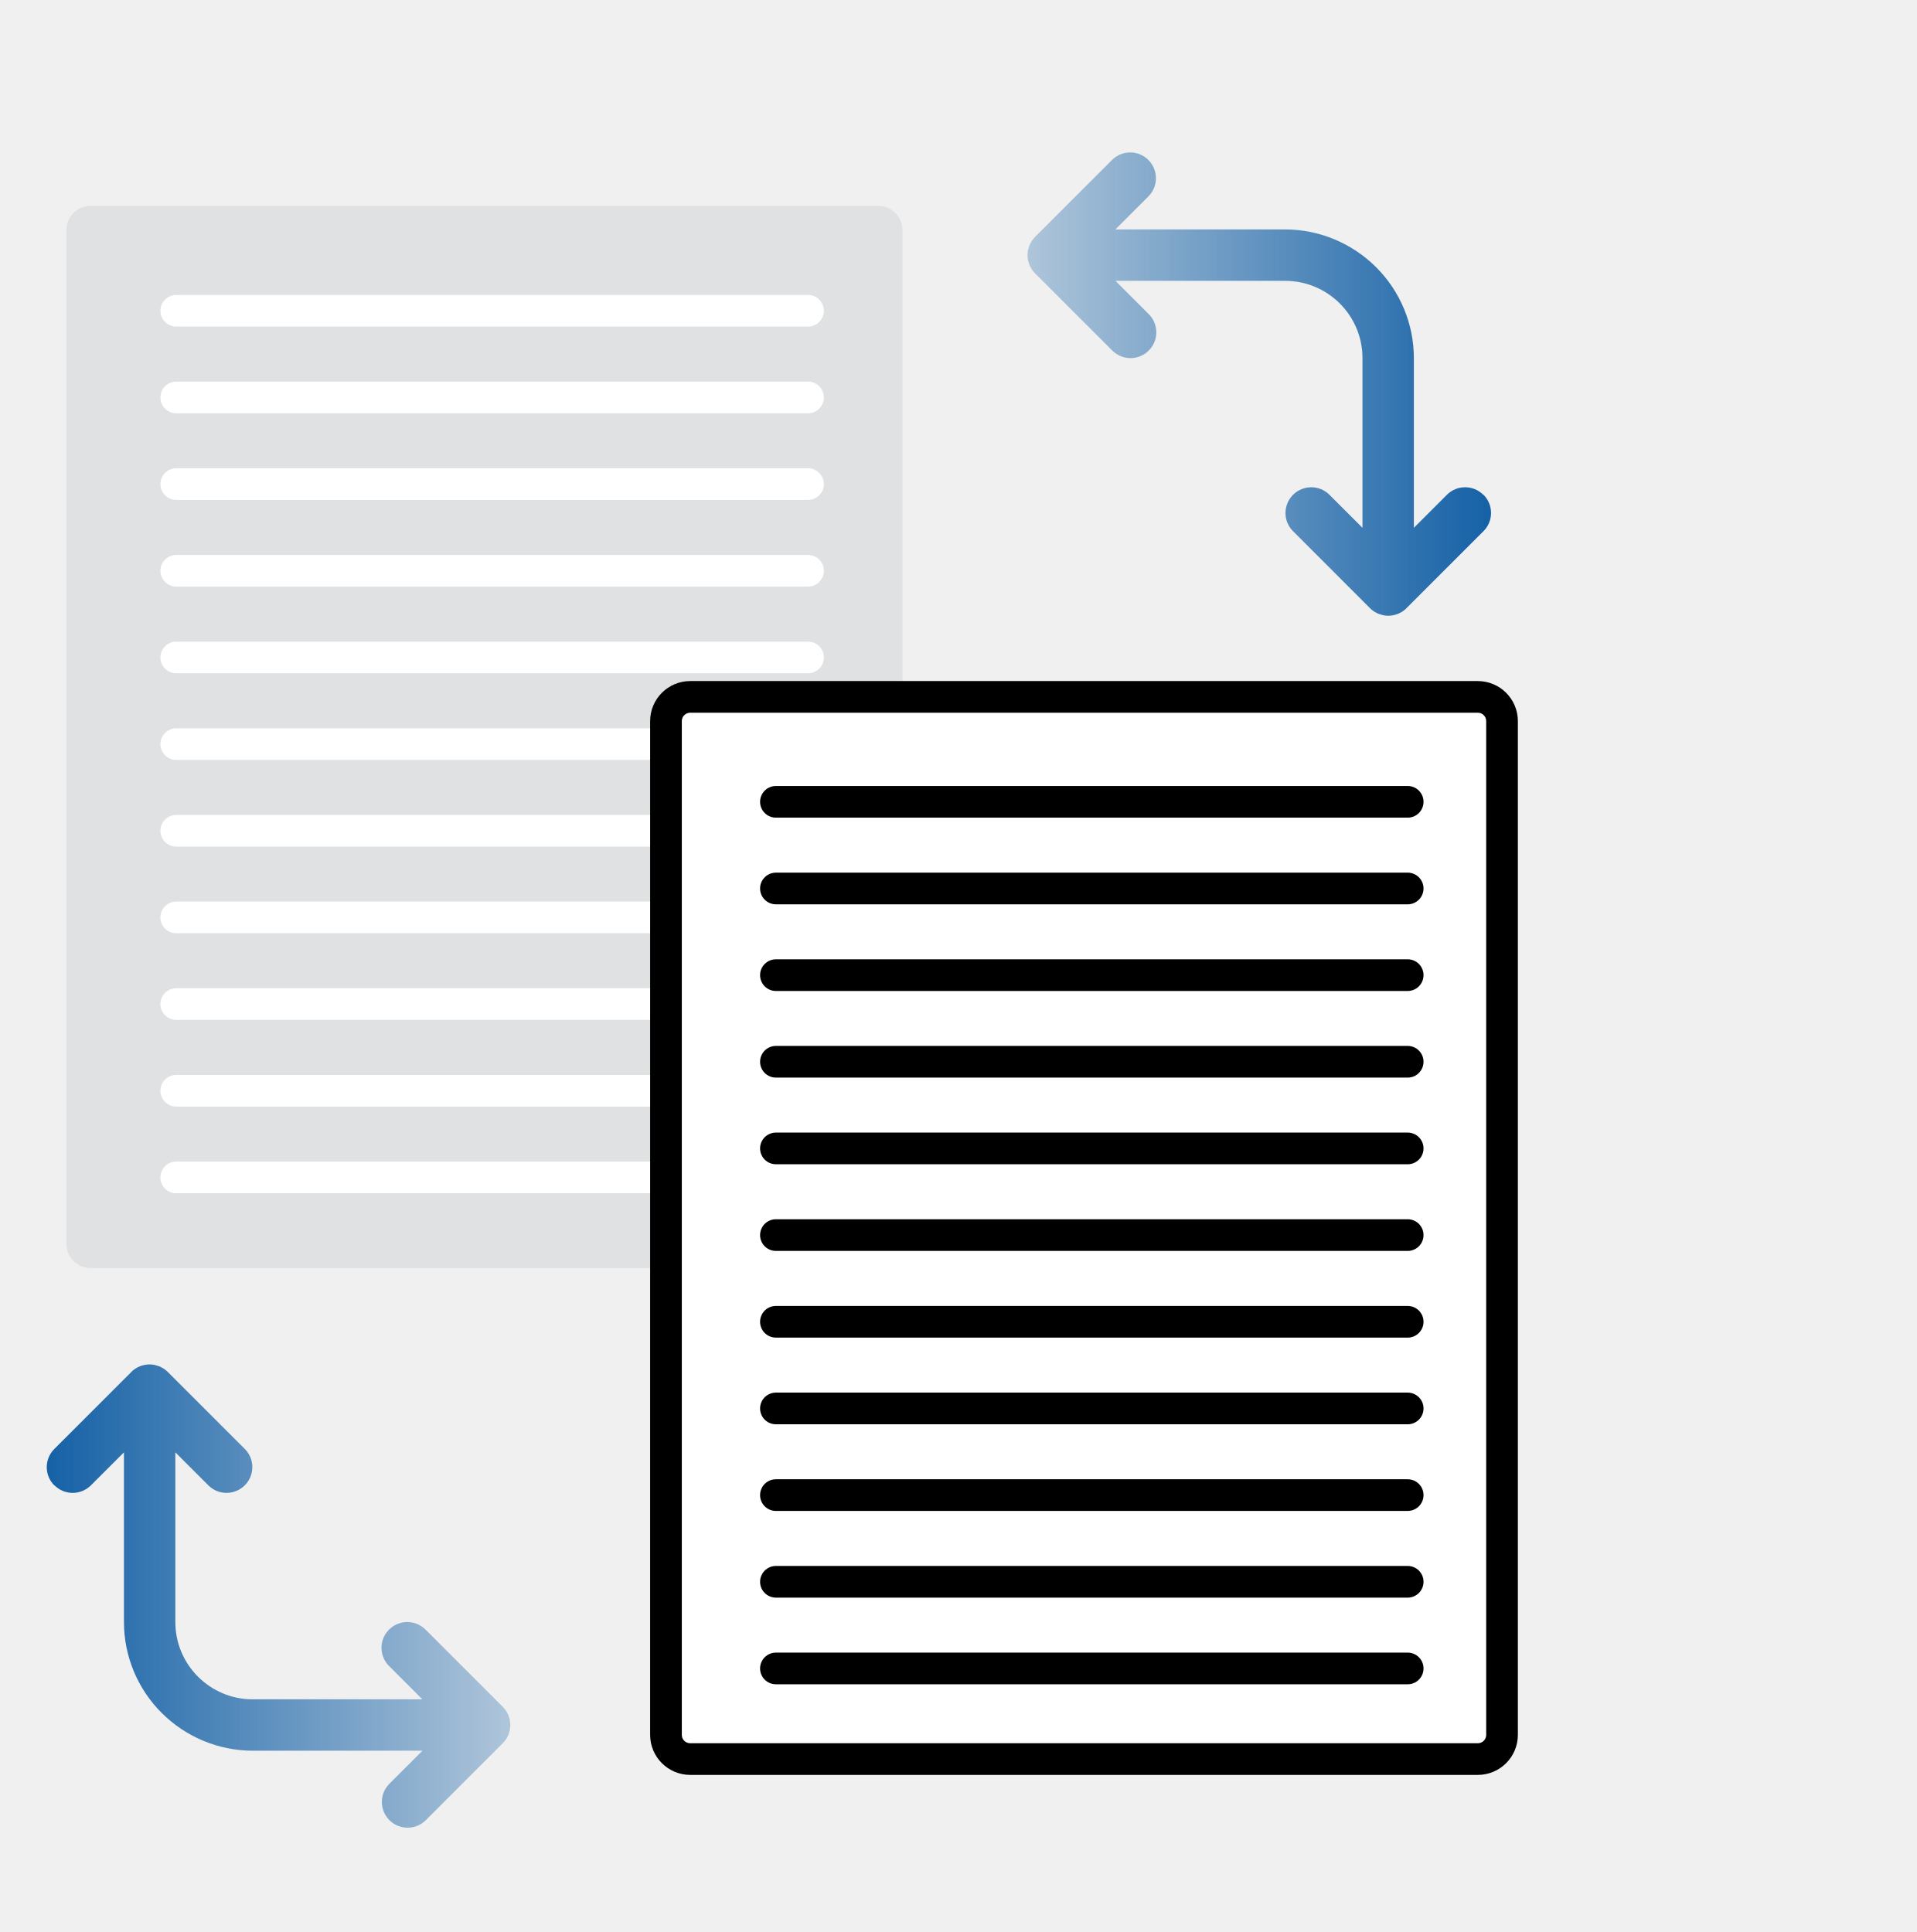
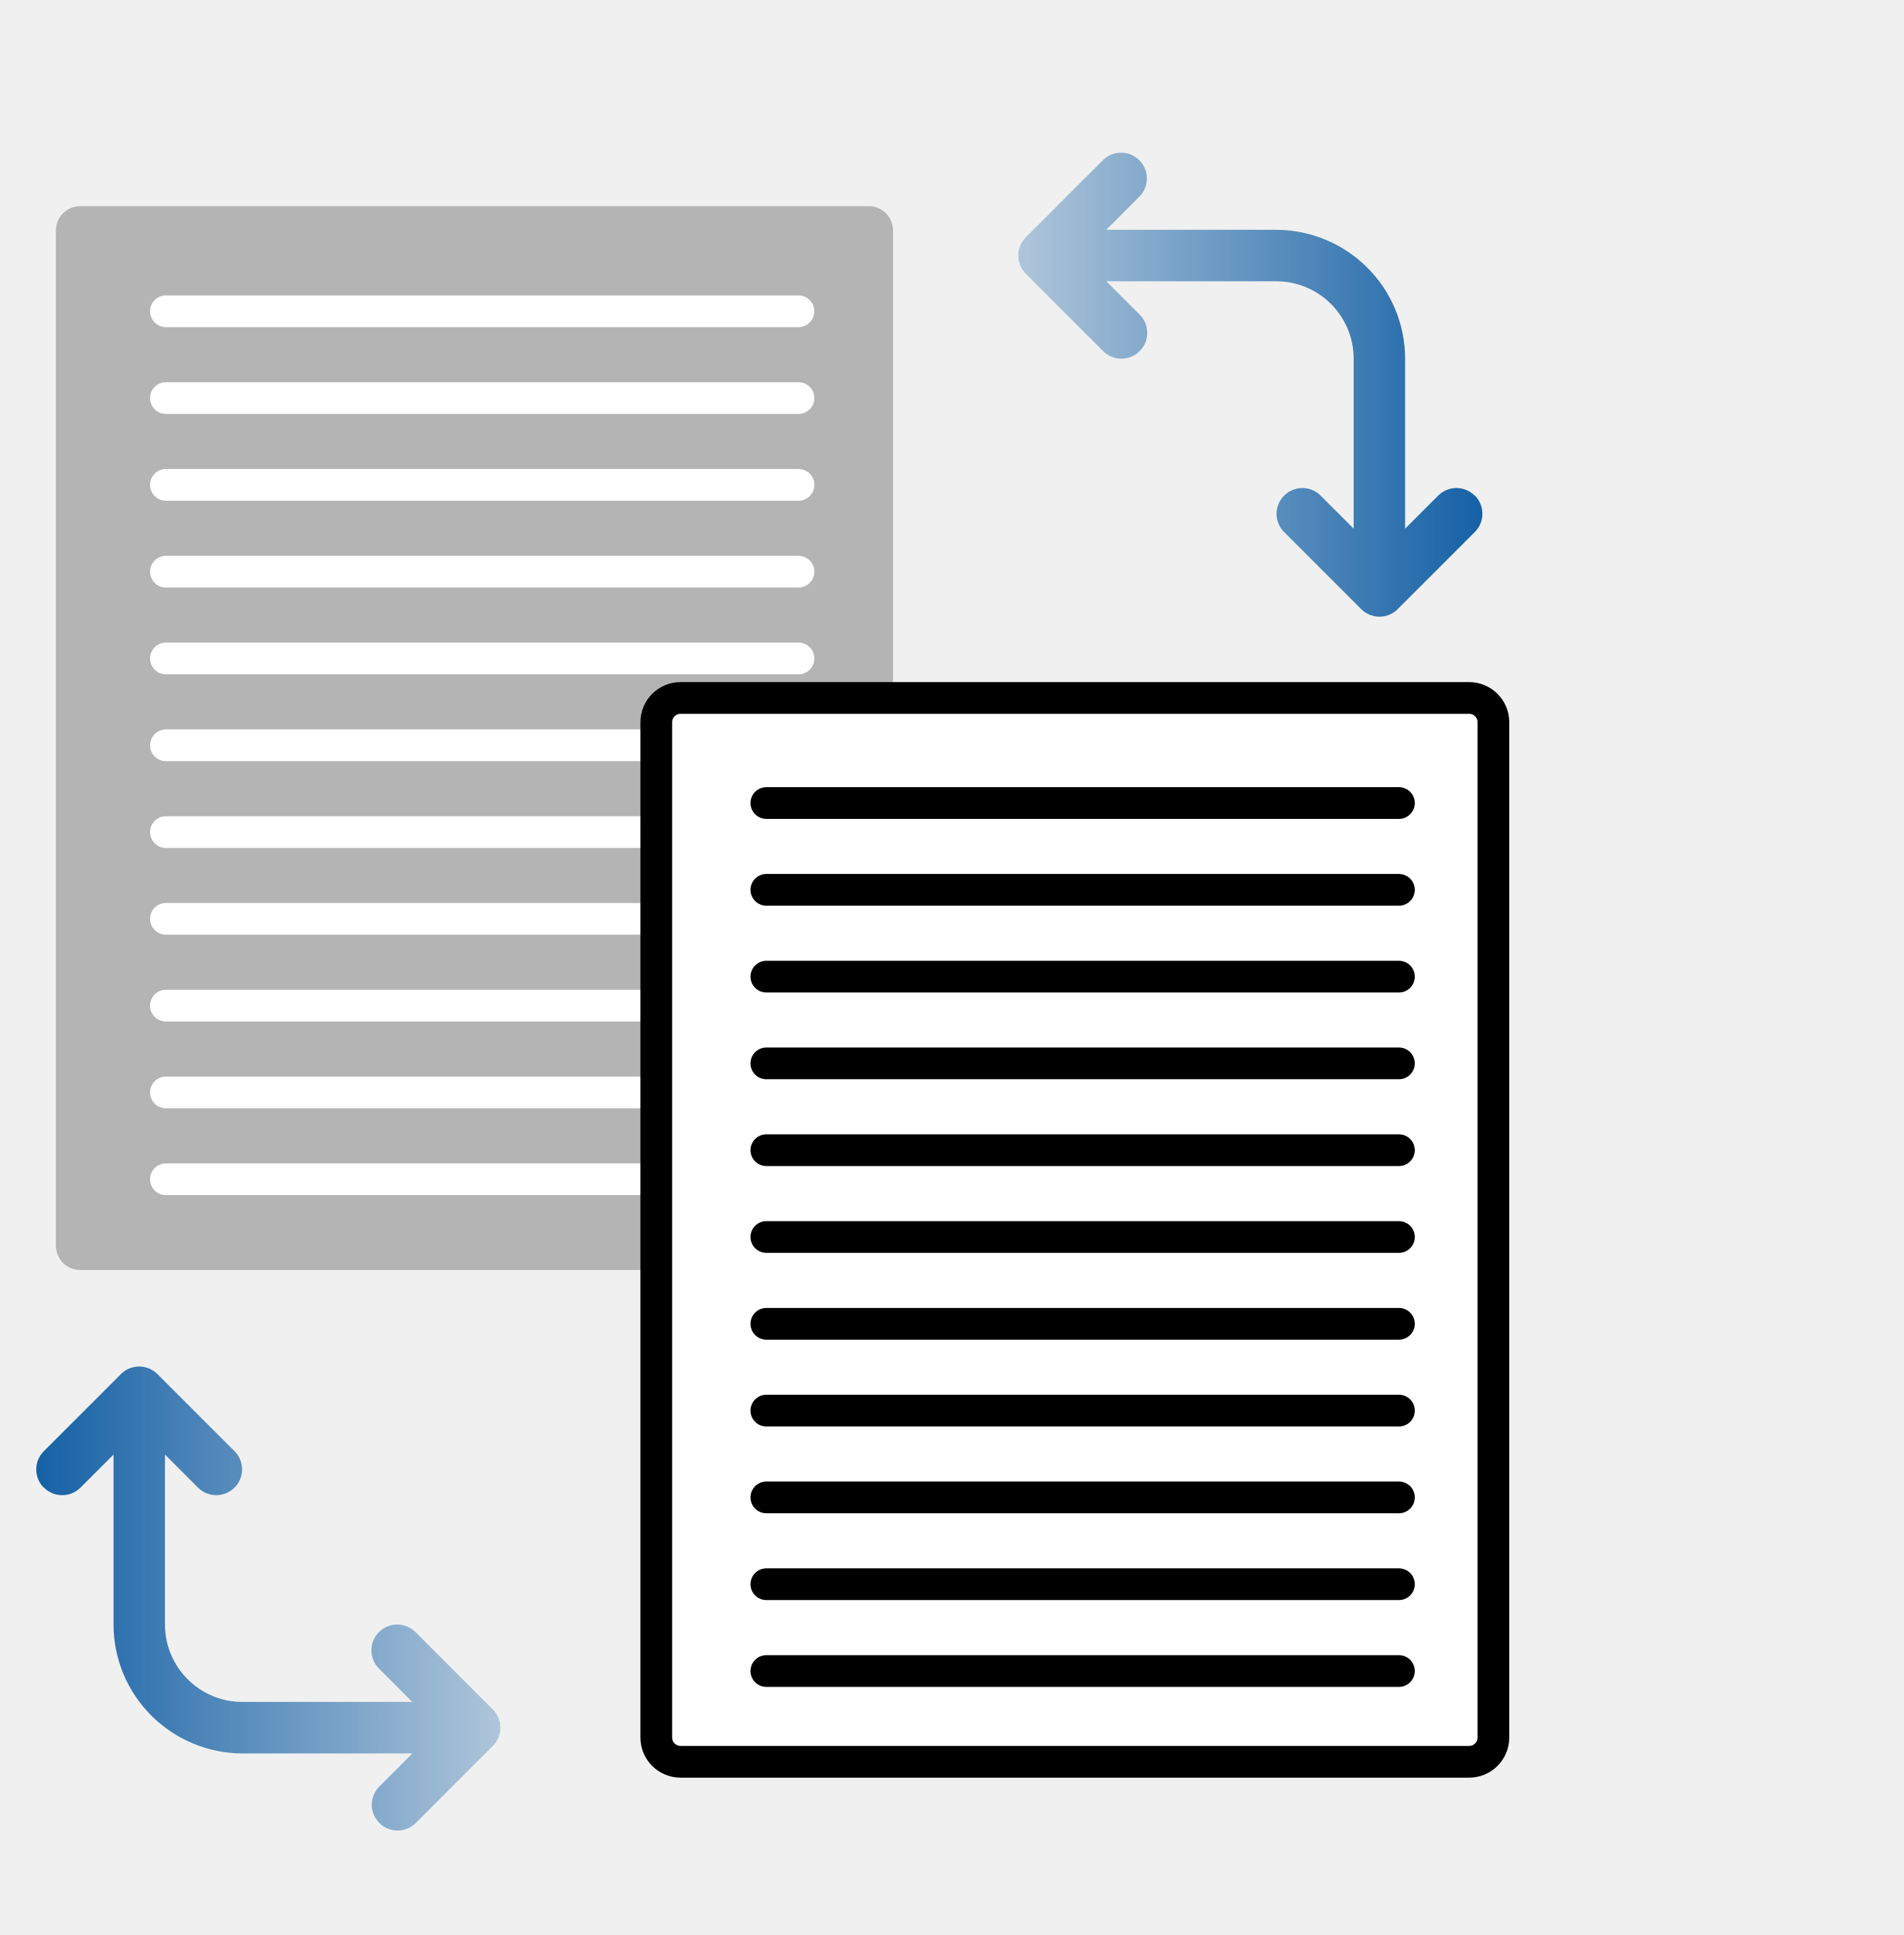
- <svg xmlns="http://www.w3.org/2000/svg" width="121" height="122" viewBox="0 0 121 122" fill="none">
-   <g clip-path="url(#clip0_465_10449)">
-     <path d="M55.442 12.999H5.721C4.876 12.999 4.19 13.684 4.19 14.529V78.542C4.19 79.387 4.876 80.073 5.721 80.073H55.442C56.287 80.073 56.972 79.387 56.972 78.542V14.529C56.972 13.684 56.287 12.999 55.442 12.999Z" fill="#E0E1E2" />
-     <path d="M11.127 19.624H51.012" stroke="white" stroke-width="2" stroke-miterlimit="10" stroke-linecap="round" />
-     <path d="M11.127 25.097H51.012" stroke="white" stroke-width="2" stroke-miterlimit="10" stroke-linecap="round" />
-     <path d="M11.127 30.569H51.012" stroke="white" stroke-width="2" stroke-miterlimit="10" stroke-linecap="round" />
-     <path d="M11.127 36.043H51.012" stroke="white" stroke-width="2" stroke-miterlimit="10" stroke-linecap="round" />
-     <path d="M11.127 41.516H51.012" stroke="white" stroke-width="2" stroke-miterlimit="10" stroke-linecap="round" />
-     <path d="M11.127 46.988H51.012" stroke="white" stroke-width="2" stroke-miterlimit="10" stroke-linecap="round" />
-     <path d="M11.127 52.462H51.012" stroke="white" stroke-width="2" stroke-miterlimit="10" stroke-linecap="round" />
-     <path d="M11.127 57.931H51.012" stroke="white" stroke-width="2" stroke-miterlimit="10" stroke-linecap="round" />
-     <path d="M11.127 63.403H51.012" stroke="white" stroke-width="2" stroke-miterlimit="10" stroke-linecap="round" />
-     <path d="M11.127 68.877H51.012" stroke="white" stroke-width="2" stroke-miterlimit="10" stroke-linecap="round" />
-     <path d="M11.127 74.35H51.012" stroke="white" stroke-width="2" stroke-miterlimit="10" stroke-linecap="round" />
-     <path d="M93.296 44.007H43.575C42.73 44.007 42.044 44.692 42.044 45.537V109.55C42.044 110.395 42.73 111.08 43.575 111.08H93.296C94.141 111.08 94.826 110.395 94.826 109.55V45.537C94.826 44.692 94.141 44.007 93.296 44.007Z" fill="white" stroke="black" stroke-width="2" stroke-miterlimit="10" />
-     <path d="M48.985 50.632H88.87" stroke="black" stroke-width="2" stroke-miterlimit="10" stroke-linecap="round" />
-     <path d="M48.985 56.105H88.87" stroke="black" stroke-width="2" stroke-miterlimit="10" stroke-linecap="round" />
-     <path d="M48.985 61.577H88.87" stroke="black" stroke-width="2" stroke-miterlimit="10" stroke-linecap="round" />
-     <path d="M48.985 67.047H88.87" stroke="black" stroke-width="2" stroke-miterlimit="10" stroke-linecap="round" />
-     <path d="M48.985 72.519H88.87" stroke="black" stroke-width="2" stroke-miterlimit="10" stroke-linecap="round" />
-     <path d="M48.985 77.992H88.87" stroke="black" stroke-width="2" stroke-miterlimit="10" stroke-linecap="round" />
-     <path d="M48.985 83.466H88.87" stroke="black" stroke-width="2" stroke-miterlimit="10" stroke-linecap="round" />
-     <path d="M48.985 88.939H88.87" stroke="black" stroke-width="2" stroke-miterlimit="10" stroke-linecap="round" />
-     <path d="M48.985 94.411H88.87" stroke="black" stroke-width="2" stroke-miterlimit="10" stroke-linecap="round" />
-     <path d="M48.985 99.885H88.87" stroke="black" stroke-width="2" stroke-miterlimit="10" stroke-linecap="round" />
-     <path d="M48.985 105.357H88.87" stroke="black" stroke-width="2" stroke-miterlimit="10" stroke-linecap="round" />
-     <path d="M93.644 31.245C93.015 30.617 92.004 30.609 91.364 31.226L89.26 33.33V22.618C89.26 20.463 88.401 18.394 86.875 16.872C85.349 15.349 83.283 14.491 81.129 14.487H70.417L72.521 12.383C73.138 11.742 73.126 10.731 72.501 10.103C71.873 9.474 70.858 9.466 70.222 10.083L65.35 14.955C65.272 15.033 65.201 15.119 65.139 15.213C65.12 15.24 65.108 15.275 65.088 15.303C65.053 15.365 65.018 15.424 64.991 15.49C64.971 15.533 64.963 15.58 64.948 15.627C64.932 15.681 64.909 15.736 64.897 15.794C64.881 15.873 64.877 15.95 64.874 16.029C64.874 16.056 64.866 16.083 64.866 16.111C64.866 16.146 64.874 16.177 64.877 16.212C64.881 16.282 64.885 16.353 64.897 16.423C64.909 16.485 64.932 16.548 64.952 16.606C64.963 16.645 64.971 16.684 64.987 16.724C65.014 16.794 65.053 16.856 65.088 16.919C65.104 16.946 65.116 16.977 65.135 17.005C65.198 17.094 65.264 17.18 65.342 17.258L70.222 22.138C70.526 22.442 70.94 22.614 71.373 22.614C72.029 22.614 72.622 22.216 72.876 21.611C73.126 21.002 72.989 20.303 72.525 19.839L70.421 17.735H81.136C83.83 17.735 86.016 19.921 86.016 22.614V33.33L83.912 31.226C83.276 30.609 82.261 30.621 81.632 31.245C81.004 31.874 80.996 32.889 81.613 33.525L86.492 38.405C86.566 38.479 86.648 38.549 86.738 38.608C86.769 38.631 86.808 38.643 86.84 38.662C86.898 38.697 86.953 38.733 87.015 38.756C87.062 38.776 87.109 38.783 87.156 38.799C87.211 38.815 87.265 38.838 87.32 38.85C87.425 38.869 87.535 38.881 87.644 38.881C88.077 38.881 88.491 38.709 88.796 38.405C88.799 38.401 88.803 38.393 88.811 38.385L93.675 33.521C94.292 32.885 94.284 31.87 93.656 31.241L93.644 31.245Z" fill="url(#paint0_linear_465_10449)" />
-     <path d="M3.441 93.795C4.069 94.423 5.08 94.431 5.72 93.814L7.825 91.71V102.422C7.825 104.577 8.683 106.646 10.21 108.168C11.736 109.691 13.801 110.55 15.956 110.553H26.668L24.564 112.658C23.947 113.298 23.959 114.309 24.583 114.937C25.212 115.566 26.227 115.574 26.863 114.957L31.735 110.085C31.813 110.007 31.883 109.921 31.945 109.827C31.965 109.8 31.977 109.765 31.996 109.738C32.031 109.675 32.067 109.617 32.094 109.55C32.113 109.507 32.121 109.46 32.137 109.414C32.152 109.359 32.176 109.304 32.188 109.246C32.203 109.168 32.207 109.09 32.211 109.011C32.211 108.984 32.219 108.957 32.219 108.93C32.219 108.894 32.211 108.863 32.207 108.828C32.203 108.758 32.199 108.687 32.188 108.617C32.176 108.555 32.152 108.492 32.133 108.434C32.121 108.395 32.113 108.356 32.098 108.317C32.071 108.246 32.031 108.184 31.996 108.121C31.981 108.094 31.969 108.063 31.949 108.036C31.887 107.946 31.821 107.86 31.742 107.782L26.863 102.902C26.558 102.598 26.145 102.426 25.711 102.426C25.055 102.426 24.462 102.824 24.208 103.429C23.959 104.038 24.095 104.737 24.56 105.201L26.664 107.306H15.948C13.255 107.306 11.069 105.119 11.069 102.426V91.71L13.173 93.814C13.809 94.431 14.824 94.419 15.452 93.795C16.081 93.166 16.089 92.151 15.472 91.515L10.592 86.635C10.518 86.561 10.436 86.491 10.346 86.432C10.315 86.409 10.276 86.397 10.245 86.378C10.186 86.343 10.132 86.308 10.069 86.284C10.022 86.265 9.975 86.257 9.929 86.241C9.874 86.225 9.819 86.202 9.765 86.19C9.659 86.171 9.55 86.159 9.441 86.159C9.007 86.159 8.594 86.331 8.289 86.635C8.285 86.639 8.281 86.647 8.273 86.655L3.409 91.519C2.793 92.155 2.8 93.17 3.429 93.799L3.441 93.795Z" fill="url(#paint1_linear_465_10449)" />
+ <svg xmlns="http://www.w3.org/2000/svg" width="120" height="122" viewBox="0 0 120 122" fill="none">
+   <g clip-path="url(#clip0_1606_597609)">
+     <path d="M54.776 13H5.054C4.209 13 3.524 13.685 3.524 14.53V78.543C3.524 79.388 4.209 80.073 5.054 80.073H54.776C55.621 80.073 56.306 79.388 56.306 78.543V14.53C56.306 13.685 55.621 13 54.776 13Z" fill="#B4B4B4" />
+     <path d="M10.461 19.625H50.345" stroke="white" stroke-width="2" stroke-miterlimit="10" stroke-linecap="round" />
+     <path d="M10.461 25.098H50.345" stroke="white" stroke-width="2" stroke-miterlimit="10" stroke-linecap="round" />
+     <path d="M10.461 30.57H50.345" stroke="white" stroke-width="2" stroke-miterlimit="10" stroke-linecap="round" />
+     <path d="M10.461 36.043H50.345" stroke="white" stroke-width="2" stroke-miterlimit="10" stroke-linecap="round" />
+     <path d="M10.461 41.516H50.345" stroke="white" stroke-width="2" stroke-miterlimit="10" stroke-linecap="round" />
+     <path d="M10.461 46.99H50.345" stroke="white" stroke-width="2" stroke-miterlimit="10" stroke-linecap="round" />
+     <path d="M10.461 52.463H50.345" stroke="white" stroke-width="2" stroke-miterlimit="10" stroke-linecap="round" />
+     <path d="M10.461 57.932H50.345" stroke="white" stroke-width="2" stroke-miterlimit="10" stroke-linecap="round" />
+     <path d="M10.461 63.404H50.345" stroke="white" stroke-width="2" stroke-miterlimit="10" stroke-linecap="round" />
+     <path d="M10.461 68.877H50.345" stroke="white" stroke-width="2" stroke-miterlimit="10" stroke-linecap="round" />
+     <path d="M10.461 74.352H50.345" stroke="white" stroke-width="2" stroke-miterlimit="10" stroke-linecap="round" />
+     <path d="M92.63 44.006H42.908C42.063 44.006 41.378 44.691 41.378 45.536V109.549C41.378 110.394 42.063 111.079 42.908 111.079H92.63C93.475 111.079 94.16 110.394 94.16 109.549V45.536C94.16 44.691 93.475 44.006 92.63 44.006Z" fill="white" stroke="black" stroke-width="2" stroke-miterlimit="10" />
+     <path d="M48.319 50.631H88.203" stroke="black" stroke-width="2" stroke-miterlimit="10" stroke-linecap="round" />
+     <path d="M48.319 56.103H88.203" stroke="black" stroke-width="2" stroke-miterlimit="10" stroke-linecap="round" />
+     <path d="M48.319 61.576H88.203" stroke="black" stroke-width="2" stroke-miterlimit="10" stroke-linecap="round" />
+     <path d="M48.319 67.045H88.203" stroke="black" stroke-width="2" stroke-miterlimit="10" stroke-linecap="round" />
+     <path d="M48.319 72.518H88.203" stroke="black" stroke-width="2" stroke-miterlimit="10" stroke-linecap="round" />
+     <path d="M48.319 77.992H88.203" stroke="black" stroke-width="2" stroke-miterlimit="10" stroke-linecap="round" />
+     <path d="M48.319 83.465H88.203" stroke="black" stroke-width="2" stroke-miterlimit="10" stroke-linecap="round" />
+     <path d="M48.319 88.938H88.203" stroke="black" stroke-width="2" stroke-miterlimit="10" stroke-linecap="round" />
+     <path d="M48.319 94.41H88.203" stroke="black" stroke-width="2" stroke-miterlimit="10" stroke-linecap="round" />
+     <path d="M48.319 99.883H88.203" stroke="black" stroke-width="2" stroke-miterlimit="10" stroke-linecap="round" />
+     <path d="M48.319 105.357H88.203" stroke="black" stroke-width="2" stroke-miterlimit="10" stroke-linecap="round" />
+     <path d="M92.977 31.246C92.349 30.618 91.338 30.61 90.698 31.227L88.593 33.331V22.619C88.593 20.464 87.735 18.395 86.208 16.873C84.682 15.35 82.617 14.492 80.462 14.488H69.75L71.854 12.383C72.471 11.743 72.459 10.732 71.835 10.104C71.206 9.475 70.191 9.467 69.555 10.084L64.683 14.956C64.605 15.034 64.535 15.12 64.472 15.214C64.453 15.241 64.441 15.276 64.422 15.303C64.386 15.366 64.351 15.425 64.324 15.491C64.305 15.534 64.297 15.581 64.281 15.627C64.266 15.682 64.242 15.737 64.23 15.795C64.215 15.873 64.211 15.951 64.207 16.03C64.207 16.057 64.199 16.084 64.199 16.112C64.199 16.147 64.207 16.178 64.211 16.213C64.215 16.283 64.219 16.354 64.23 16.424C64.242 16.486 64.266 16.549 64.285 16.607C64.297 16.646 64.305 16.685 64.32 16.724C64.347 16.795 64.386 16.857 64.422 16.92C64.437 16.947 64.449 16.978 64.468 17.006C64.531 17.095 64.597 17.181 64.675 17.259L69.555 22.139C69.859 22.443 70.273 22.615 70.707 22.615C71.362 22.615 71.956 22.217 72.21 21.612C72.459 21.003 72.323 20.304 71.858 19.84L69.754 17.735H80.47C83.163 17.735 85.349 19.922 85.349 22.615V33.331L83.245 31.227C82.609 30.61 81.594 30.622 80.966 31.246C80.337 31.875 80.329 32.89 80.946 33.526L85.826 38.406C85.9 38.48 85.982 38.55 86.072 38.609C86.103 38.632 86.142 38.644 86.173 38.663C86.232 38.698 86.286 38.733 86.349 38.757C86.396 38.776 86.442 38.784 86.489 38.8C86.544 38.816 86.599 38.839 86.653 38.851C86.759 38.87 86.868 38.882 86.977 38.882C87.41 38.882 87.824 38.71 88.129 38.406C88.133 38.402 88.137 38.394 88.144 38.386L93.008 33.522C93.625 32.886 93.617 31.871 92.989 31.242L92.977 31.246Z" fill="url(#paint0_linear_1606_597609)" />
+     <path d="M2.774 93.794C3.403 94.422 4.414 94.43 5.054 93.813L7.158 91.709V102.421C7.158 104.576 8.017 106.645 9.543 108.167C11.07 109.69 13.135 110.549 15.29 110.552H26.001L23.897 112.657C23.28 113.297 23.292 114.308 23.917 114.936C24.545 115.565 25.56 115.573 26.197 114.956L31.068 110.084C31.146 110.006 31.217 109.92 31.279 109.826C31.299 109.799 31.31 109.764 31.33 109.737C31.365 109.674 31.4 109.616 31.427 109.549C31.447 109.506 31.455 109.459 31.47 109.413C31.486 109.358 31.509 109.303 31.521 109.245C31.537 109.167 31.541 109.089 31.545 109.011C31.545 108.983 31.552 108.956 31.552 108.929C31.552 108.893 31.545 108.862 31.541 108.827C31.537 108.757 31.533 108.686 31.521 108.616C31.509 108.554 31.486 108.491 31.466 108.433C31.455 108.394 31.447 108.355 31.431 108.316C31.404 108.245 31.365 108.183 31.33 108.12C31.314 108.093 31.303 108.062 31.283 108.035C31.221 107.945 31.154 107.859 31.076 107.781L26.197 102.901C25.892 102.597 25.478 102.425 25.045 102.425C24.389 102.425 23.796 102.823 23.542 103.428C23.292 104.037 23.429 104.736 23.893 105.2L25.997 107.305H15.282C12.588 107.305 10.402 105.119 10.402 102.425V91.709L12.506 93.813C13.143 94.43 14.158 94.418 14.786 93.794C15.415 93.165 15.422 92.15 14.806 91.514L9.926 86.635C9.852 86.56 9.77 86.49 9.68 86.431C9.649 86.408 9.61 86.396 9.578 86.377C9.52 86.342 9.465 86.306 9.403 86.283C9.356 86.264 9.309 86.256 9.262 86.24C9.208 86.225 9.153 86.201 9.098 86.189C8.993 86.17 8.884 86.158 8.774 86.158C8.341 86.158 7.927 86.33 7.623 86.635C7.619 86.638 7.615 86.646 7.607 86.654L2.743 91.518C2.126 92.154 2.134 93.169 2.763 93.798L2.774 93.794Z" fill="url(#paint1_linear_1606_597609)" />
  </g>
  <defs>
-     <linearGradient id="paint0_linear_465_10449" x1="64.862" y1="24.254" x2="94.12" y2="24.254" gradientUnits="userSpaceOnUse">
+     <linearGradient id="paint0_linear_1606_597609" x1="64.195" y1="24.255" x2="93.454" y2="24.255" gradientUnits="userSpaceOnUse">
      <stop stop-color="#1561A6" stop-opacity="0.3" />
      <stop offset="1" stop-color="#1561A6" />
    </linearGradient>
-     <linearGradient id="paint1_linear_465_10449" x1="32.223" y1="100.79" x2="2.964" y2="100.79" gradientUnits="userSpaceOnUse">
+     <linearGradient id="paint1_linear_1606_597609" x1="31.556" y1="100.789" x2="2.298" y2="100.789" gradientUnits="userSpaceOnUse">
      <stop stop-color="#1561A6" stop-opacity="0.3" />
      <stop offset="1" stop-color="#1561A6" />
    </linearGradient>
-     <clipPath id="clip0_465_10449">
-       <rect width="120" height="121.12" fill="white" transform="translate(0.666504)" />
+     <clipPath id="clip0_1606_597609">
+       <rect width="120" height="121.12" fill="white" />
    </clipPath>
  </defs>
</svg>
